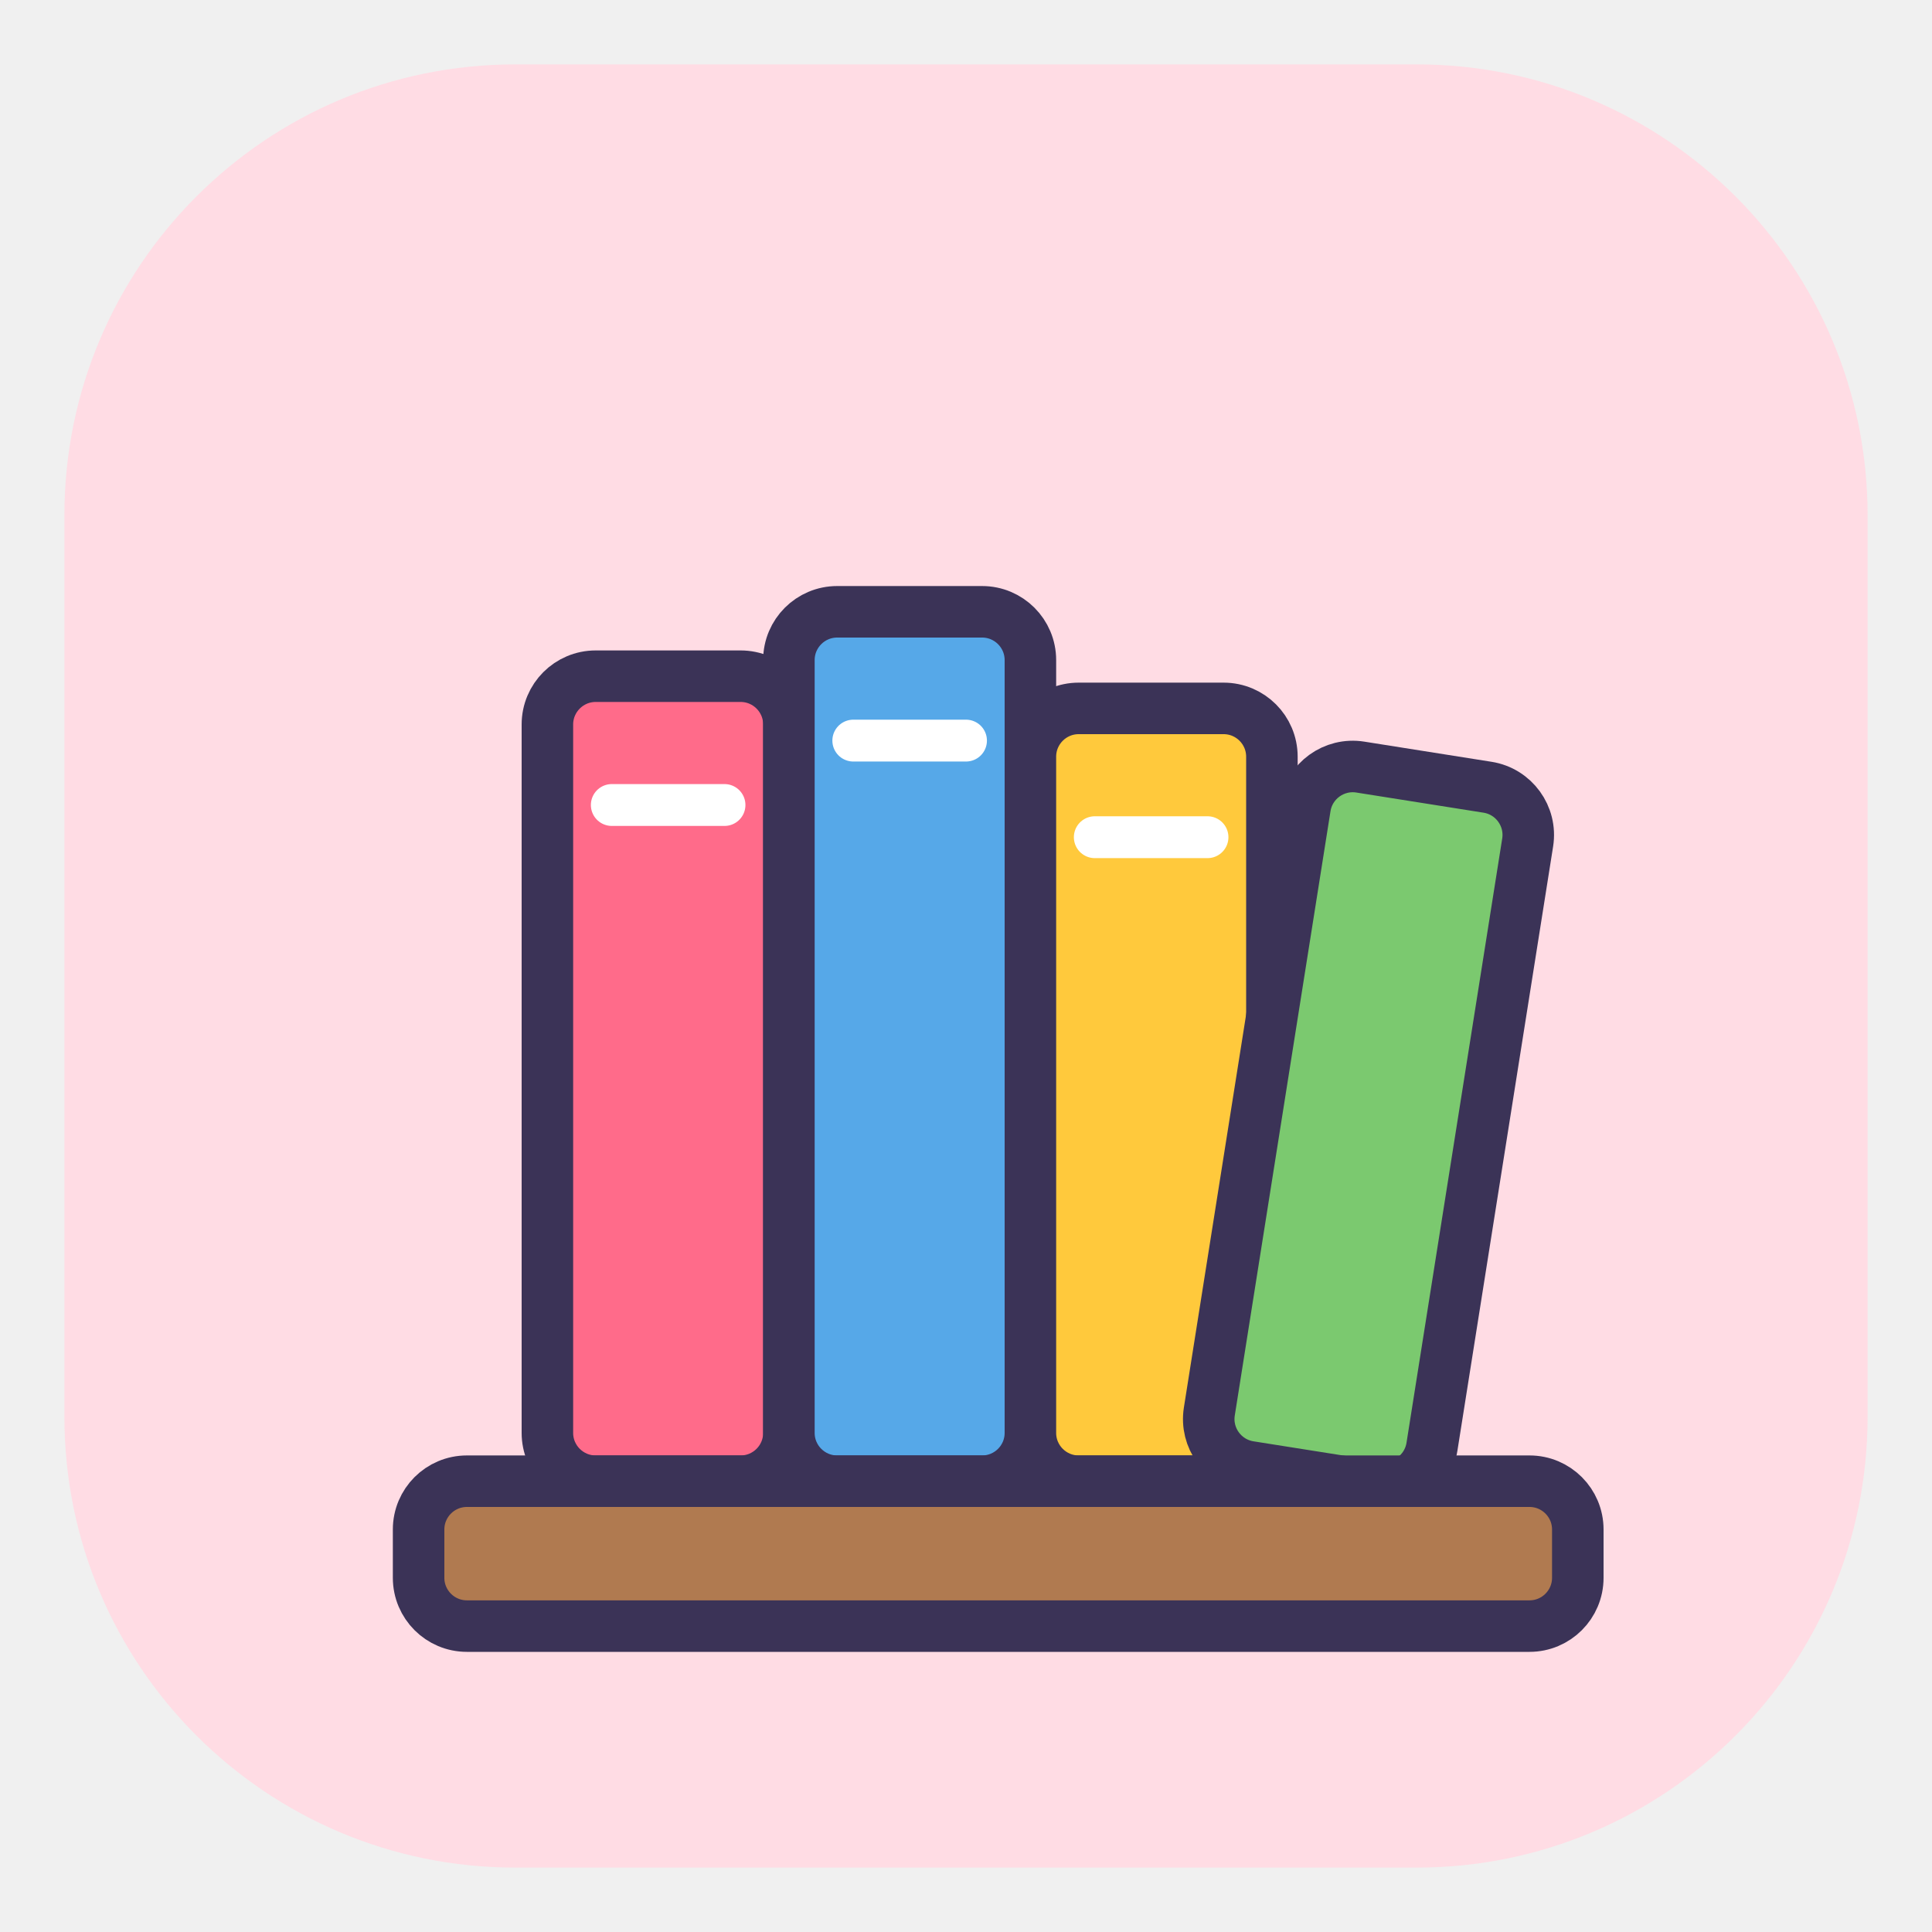
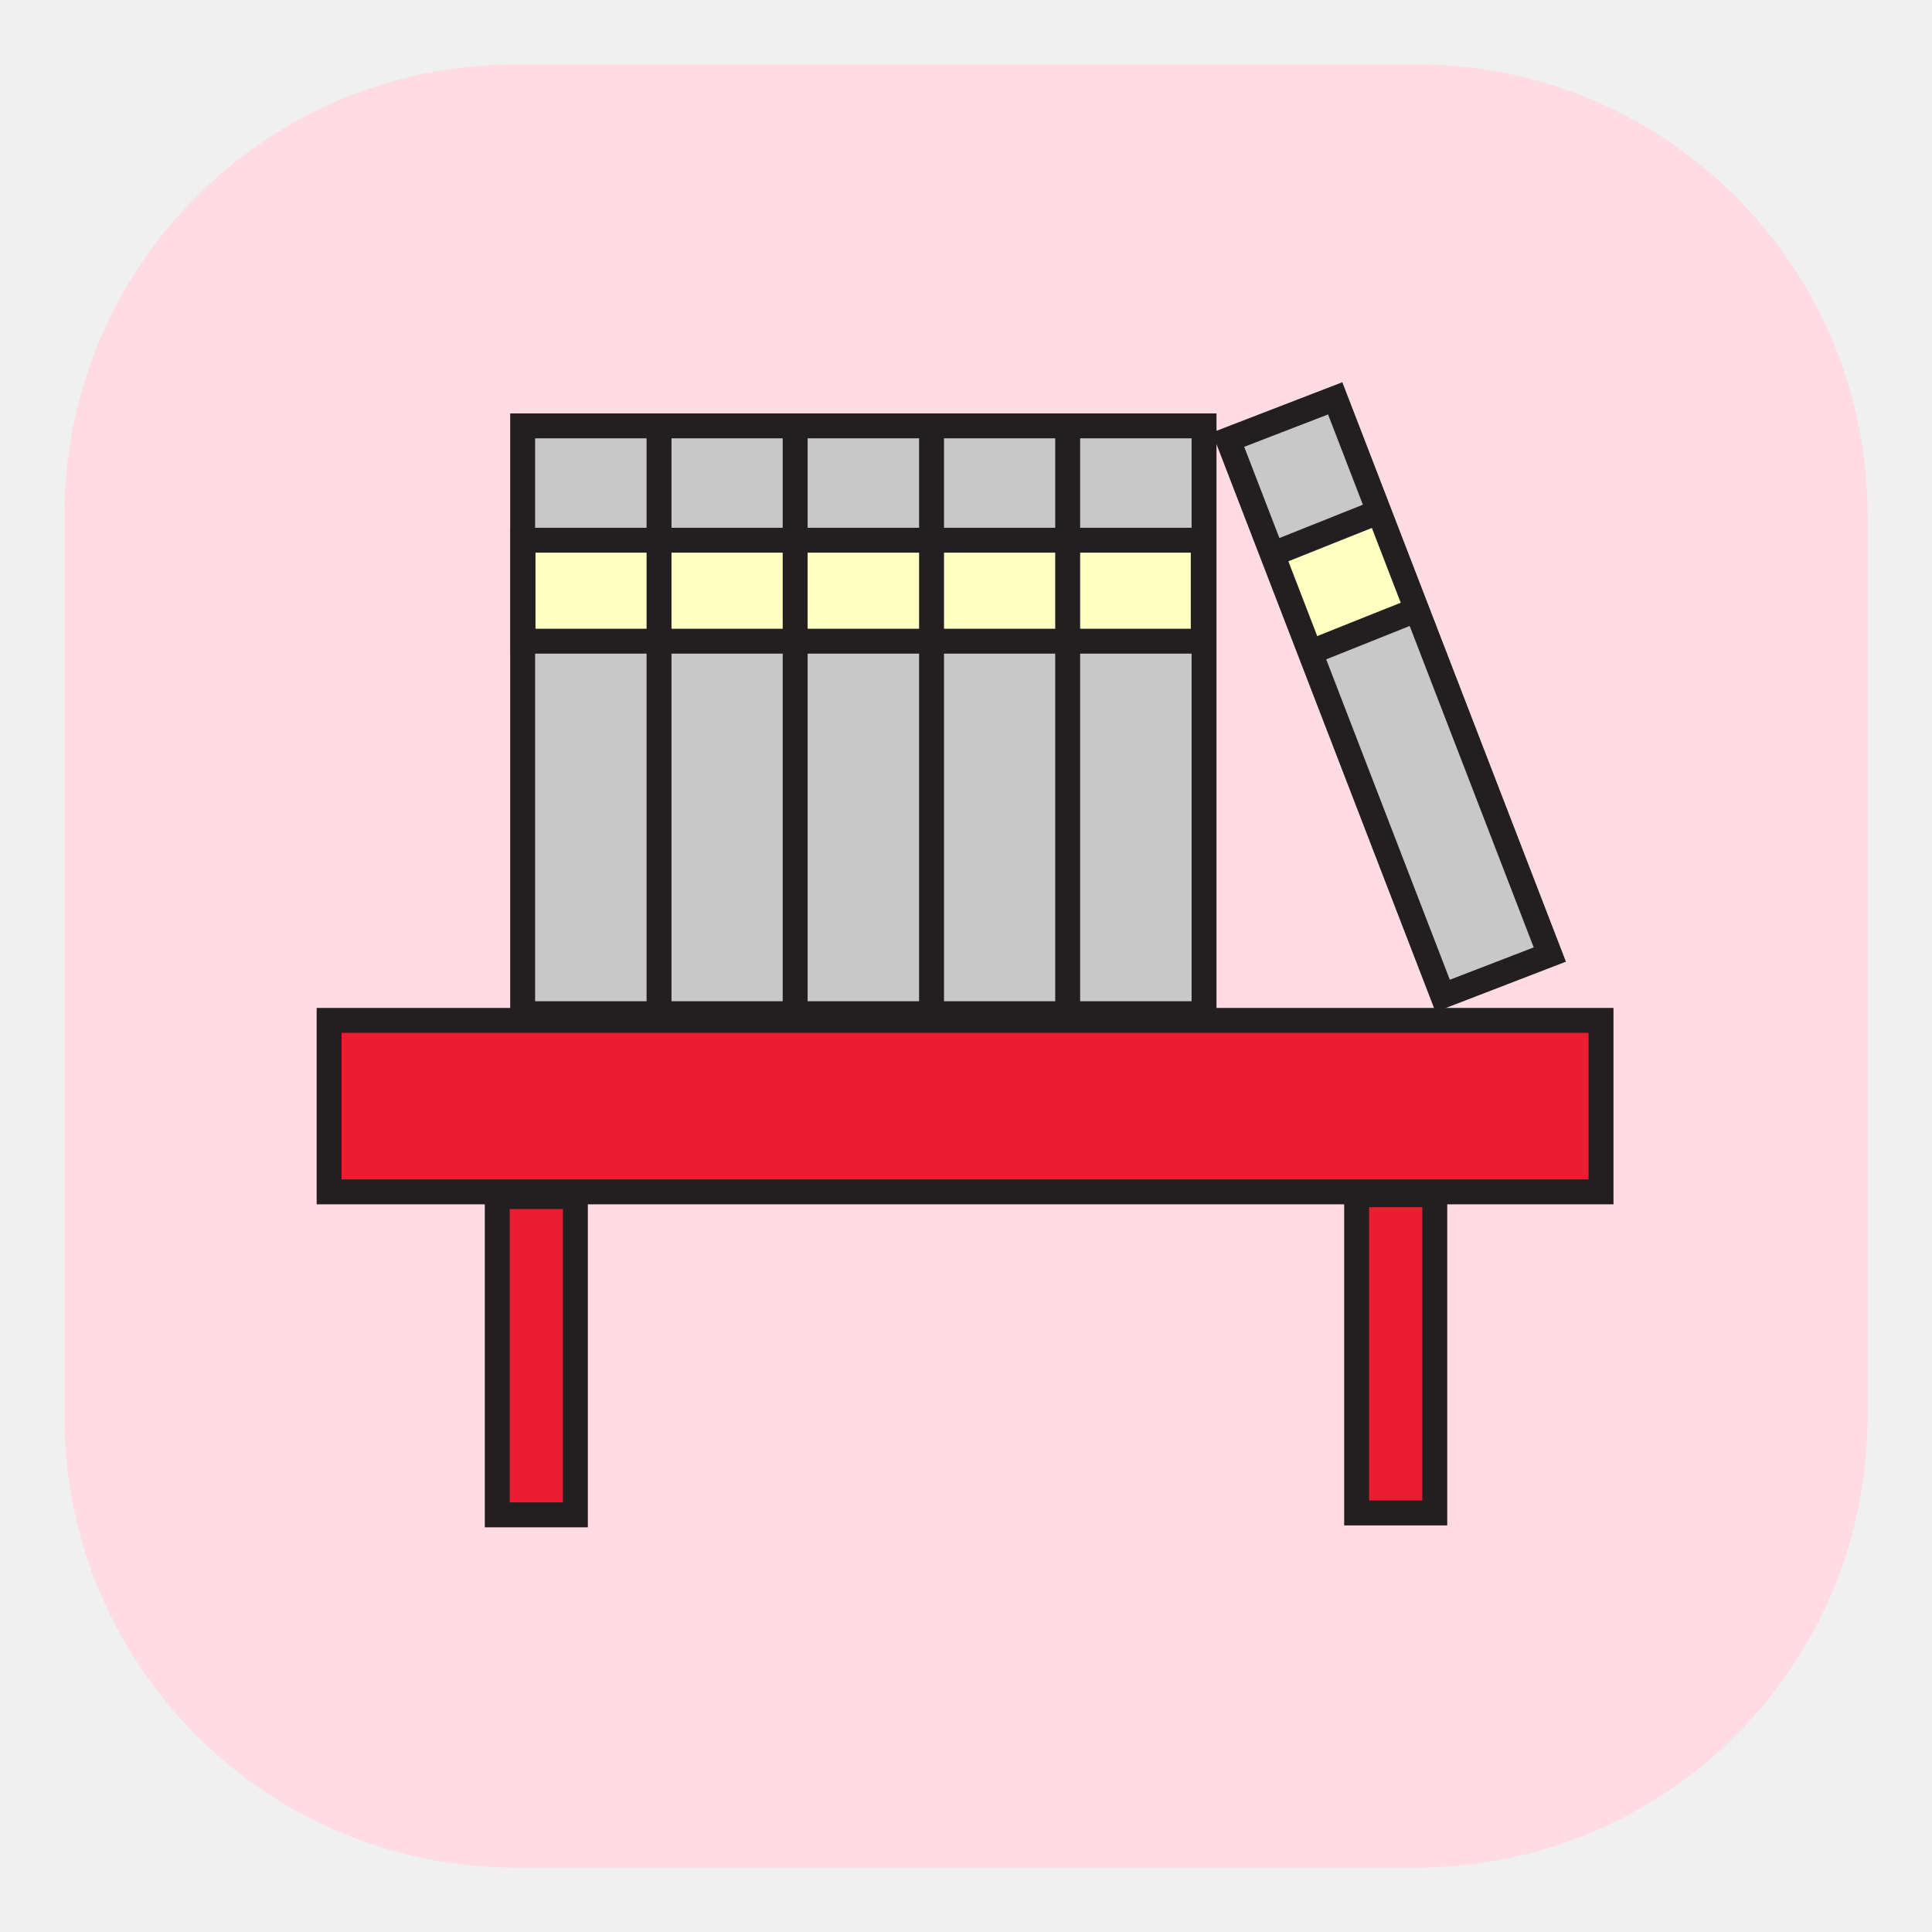
- <svg xmlns="http://www.w3.org/2000/svg" viewBox="0 0 120 120" stroke-linejoin="round" stroke-linecap="round" role="img" aria-label="Put books on the shelf">
+ <svg xmlns="http://www.w3.org/2000/svg" viewBox="0 0 120 120" role="img" aria-label="Put books on the shelf">
  <rect x="4" y="4" width="112" height="112" rx="28" fill="#FFDCE4" />
-   <rect x="34" y="42" width="15" height="50" rx="3" fill="#FF6B8A" stroke="#3B3357" stroke-width="3.2" />
-   <rect x="49" y="38" width="15" height="54" rx="3" fill="#56A8E8" stroke="#3B3357" stroke-width="3.2" />
-   <rect x="64" y="44" width="15" height="48" rx="3" fill="#FFC93C" stroke="#3B3357" stroke-width="3.2" />
-   <rect x="78" y="48" width="14" height="44" rx="3" fill="#7BC96F" stroke="#3B3357" stroke-width="3.2" transform="rotate(9 85 70)" />
-   <path d="M38 50 h7 M53 46 h7 M68 52 h7" stroke="#FFFFFF" stroke-width="2.6" />
-   <rect x="26" y="92" width="72" height="9" rx="3" fill="#B07A50" stroke="#3B3357" stroke-width="3.2" />
+   <svg x="13" y="13" width="94" height="94" viewBox="0 0 850.394 850.394" preserveAspectRatio="xMidYMid meet">
+     <path fill="#ffffc2" d="M657.25 169.97l21.25 55.07-2.5.96-56.46 22.57-.97.37-21.25-55.08L652 172z" />
+     <path fill="#c8c8c8" d="M678.5 225.04l74.75 193.72-60.2 23.21-74.48-193.03.97-.37L676 226z" />
+     <path fill="#ed1d31" d="M67.32 455.76h714.7v96.36H67.32zM644.7 553.73h43.91v178.81H644.7z" />
+     <path fill="#c8c8c8" d="M632.65 106.22l24.6 63.75L652 172l-54.68 21.86-24.85-64.41zM558.96 185.94V452h-76.63V242.68h76.18v-56.74zM558.96 121.69v64.25H482.33v-64.25z" />
+     <path fill="#ffffc2" d="M482.33 185.94h76.18v56.74h-76.18z" />
+     <path fill="#c8c8c8" d="M405.84 242.68h76.49V452h-76.49z" />
+     <path fill="#ffffc2" d="M405.84 185.94h76.49v56.74h-76.49z" />
+     <path fill="#c8c8c8" d="M405.84 121.69h76.49v64.25h-76.49zM329.2 242.68h76.64V452H329.2z" />
+     <path fill="#ffffc2" d="M329.2 185.94h76.64v56.74H329.2z" />
+     <path fill="#c8c8c8" d="M329.2 121.69h76.64v64.25H329.2zM252.71 242.68h76.49V452h-76.49z" />
+     <path fill="#ffffc2" d="M252.71 185.94h76.49v56.74h-76.49z" />
+     <path fill="#c8c8c8" d="M252.71 121.69h76.49v64.25h-76.49zM252.71 242.68V452h-76.63V242.68h.19z" />
+     <path fill="#ffffc2" d="M176.27 185.94h76.44v56.74h-76.44z" />
+     <path fill="#c8c8c8" d="M252.71 121.69v64.25h-76.44v56.74h-.19V121.69z" />
+     <path fill="#ed1d31" d="M161.81 554.8h43.9v178.811h-43.9z" />
+     <g fill="none" stroke="#231f20" stroke-width="14">
+       <path d="M252.71 452h-76.63V121.69h382.88V452H329.2zM482.33 452V121.69M405.84 452V121.69M329.2 452V121.69M252.71 452V121.69M67.32 455.76h714.7v96.36H67.32zM161.81 554.8h43.9v178.811h-43.9zM644.7 553.73h43.91v178.81H644.7z" />
+       <path d="M558.51 185.94v56.74H176.27v-56.74h306.06zM678.5 225.04l74.75 193.72-60.2 23.21-74.48-193.03-21.25-55.08-24.85-64.41 60.18-23.23 24.6 63.75z" />
+       <path d="M597.05 193.97l.27-.11L652 172M619.54 248.57L676 226" />
+     </g>
+     <path fill="none" d="M0 0h850.394v850.394H0z" />
+   </svg>
</svg>
